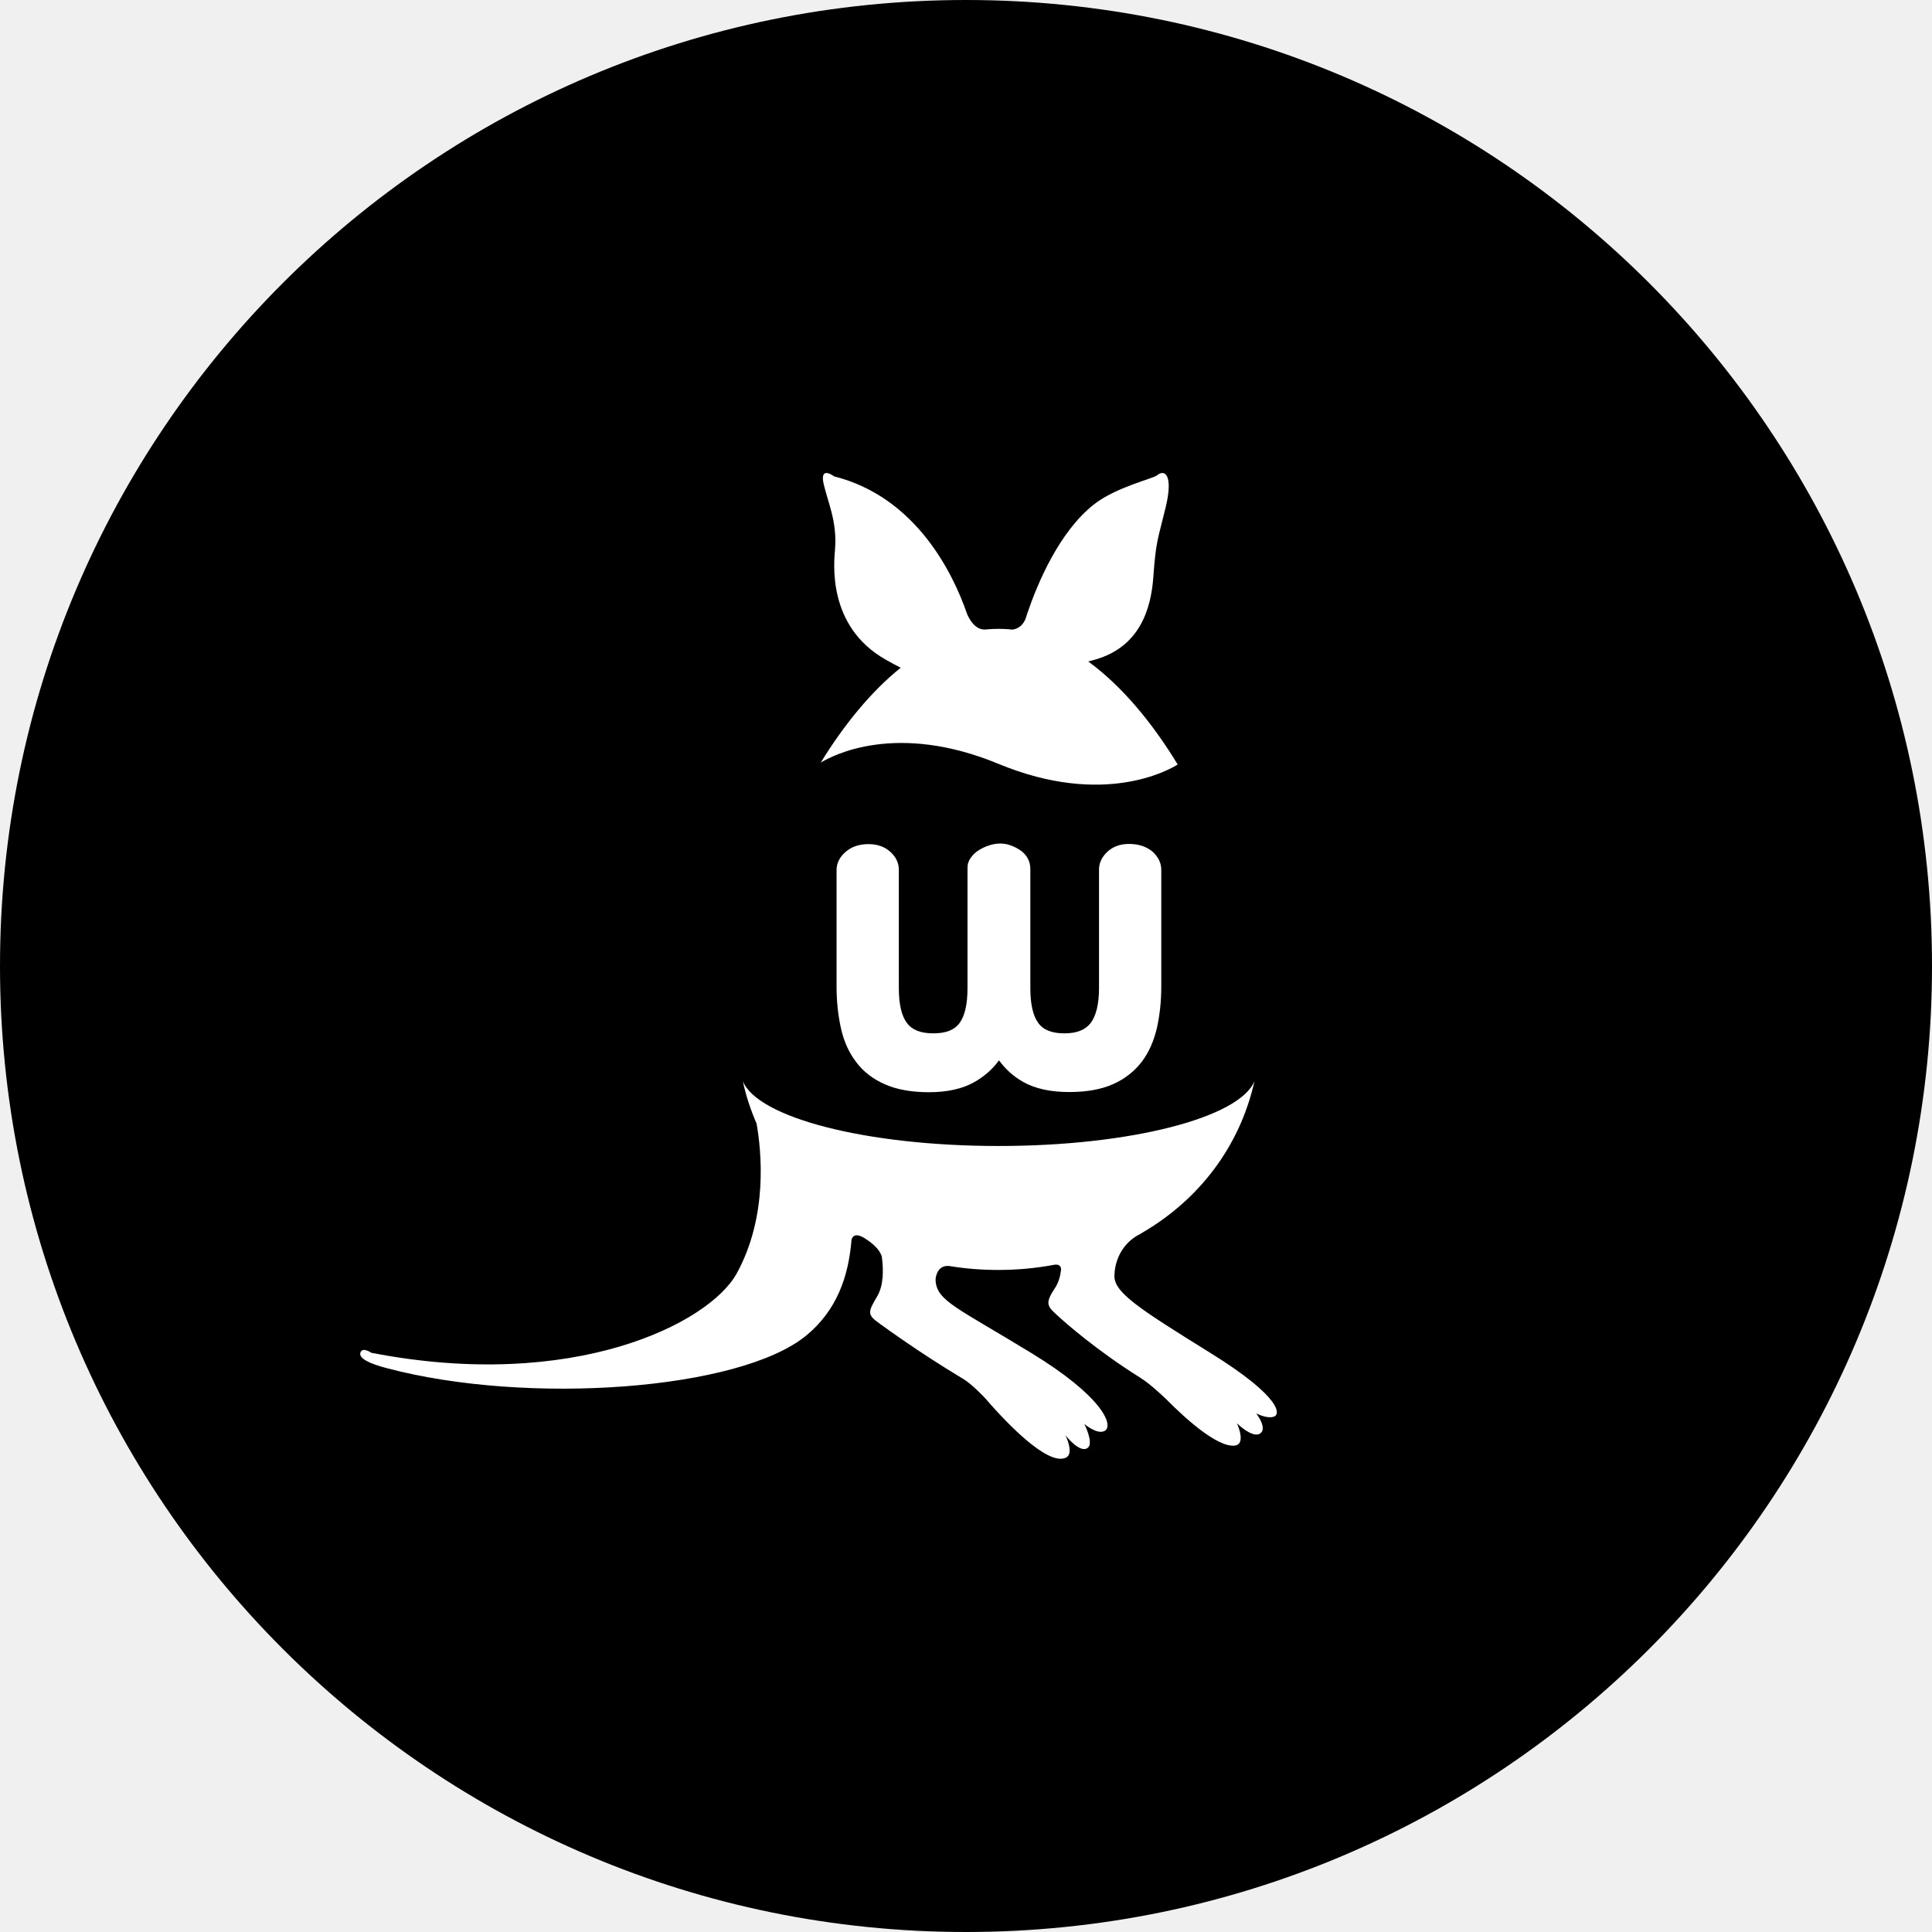
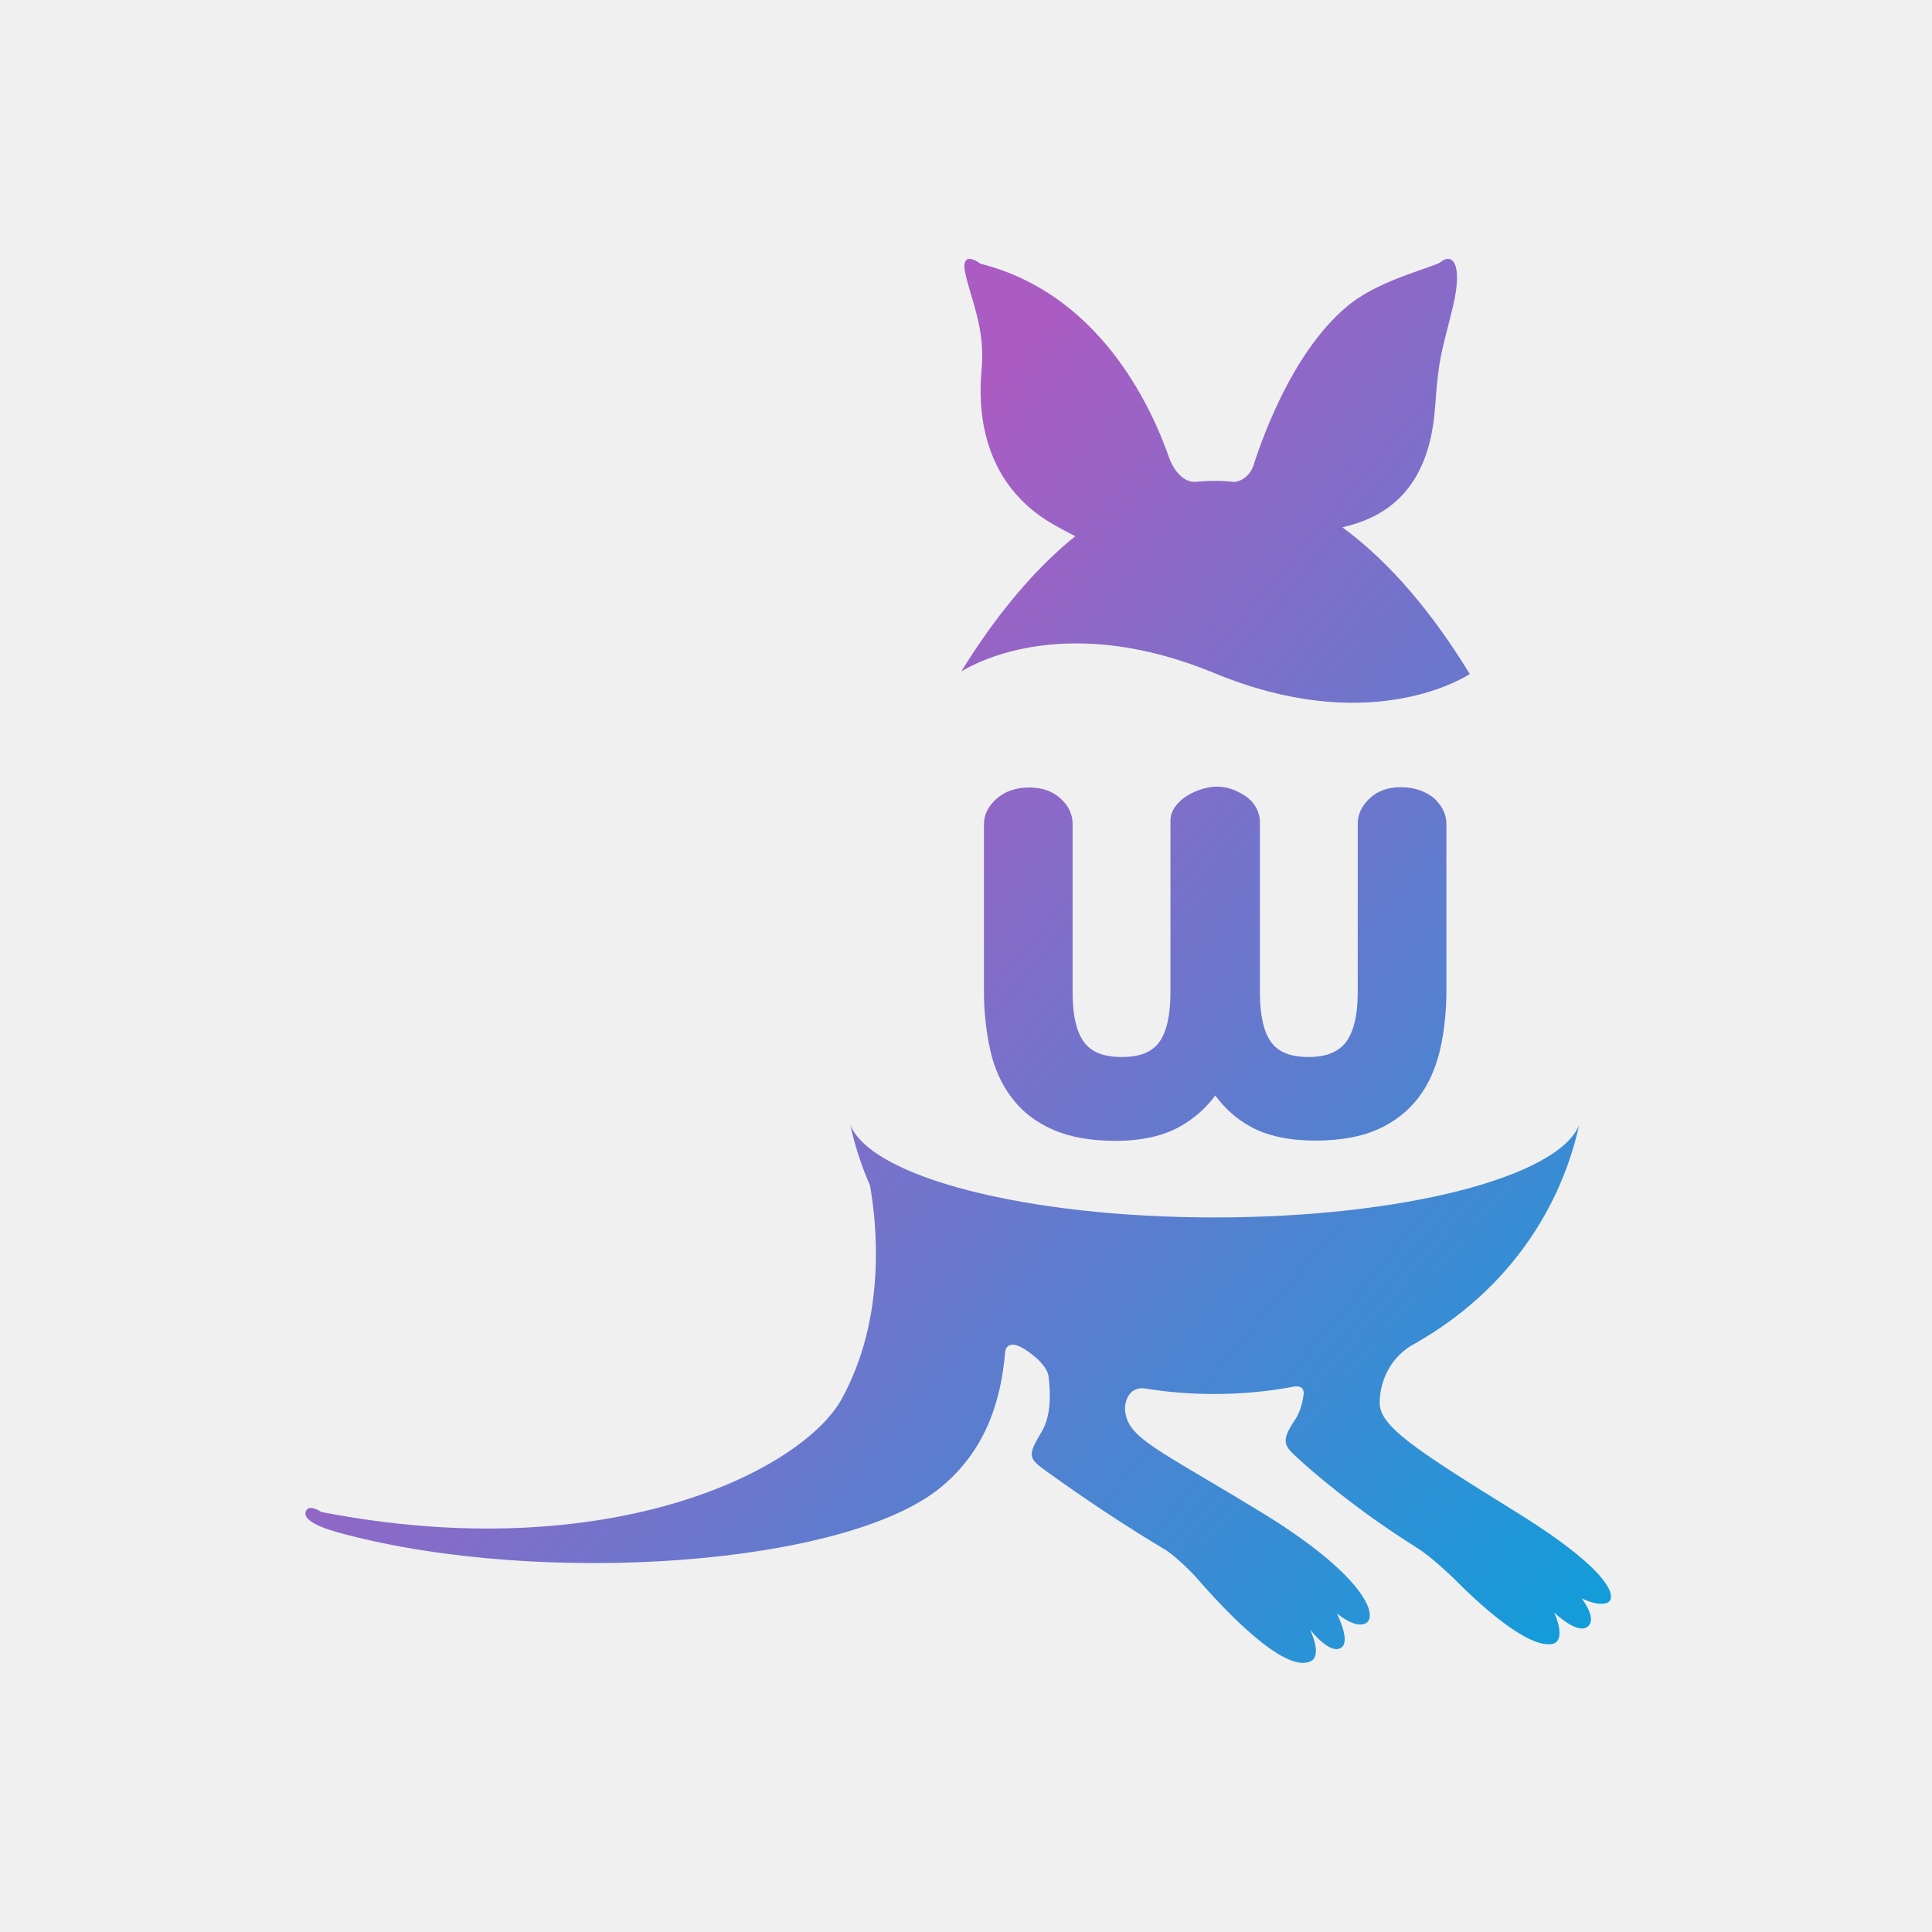
- <svg xmlns="http://www.w3.org/2000/svg" width="1024px" height="1024px" viewBox="0 0 1024 1024">
-   <style>
-       .st0{fill:#fff}
-    </style>
-   <g id="Icon">
-     <circle cx="512" cy="512" r="512" />
-     <path class="st0" d="M435 404.2c6.3-3.8 40-21.8 94.3.7 55.9 23.1 90.6 3 94.9.3-13.5-22.2-29.6-41.6-47.4-54.6 1.2-.3 2.4-.7 3.7-1 23.6-6.8 29.6-26.8 30.8-43.9 1.4-19.4 2.4-19.7 6.6-37.1 4-16.8-.5-20.1-4.6-16.7-2.2 1.8-21.7 6.3-33.3 15.3-18.7 14.6-30.2 42.3-35.4 57.6-.1.2-.8 2.4-1 3.1-2.4 5.9-7.3 5.8-7.3 5.8-2.3-.3-4.7-.4-7.1-.4-2.1 0-4.2.1-6.3.3h-.1c-6.2.9-9.6-6.6-10.3-8.4-7.2-20.8-26.7-61.7-70.4-72.7 0 0-7.9-6.1-5.5 4.2 2.3 9.8 7.1 19.8 6 34.2-.5 6.7-4.6 40.9 26.8 58.7 3 1.7 5.6 3.1 8 4.3-15.7 12.6-30.1 30.3-42.4 50.3zM641.4 717c-38.5-23.9-51.5-32.3-50.7-41.4 0 0 0-1.5.4-3.8.9-4.8 3.9-13.1 13.3-17.8.3-.2.6-.3.8-.5 30-17.4 51.9-45.5 59.7-80.5-7.8 19.3-65.5 34.4-135.6 34.4s-127.8-15-135.6-34.4c1.7 7.9 4.2 15.4 7.3 22.5 2.6 14.7 6.1 49.2-10.5 79.4-14.6 26.6-86.7 62.9-193.7 42.1 0 0-4.3-3-5.6-.5-1.9 3.6 5.9 6.6 14 8.7 74.5 19.7 186.9 11.7 222.2-17.4 16.1-13.3 22.3-31.1 23.9-50.4 0 0 .4-5 6.7-1.3 1.8 1.1 8.3 5.3 9.4 10.1.9 6.8 1 15.2-2.6 21.1-5 8.4-5.1 9.6 1.5 14.3 4.1 2.9 20.7 15.1 43.8 29 .1 0 .1.1.2.1 4.9 2.9 11.7 10.2 11.7 10.2 10.4 12.1 33.1 36.3 42.9 31.7 4.7-2.1-.2-11.9-.2-11.9s7.8 10.1 11.9 6.6c3.2-2.6-1.9-12.6-1.9-12.6s6.8 5.9 10.8 3.7c4.9-2.7-.7-18.1-39.4-41.6-38.7-23.6-49.2-27.2-50.2-37.7v-1.4c.3-2.3 1.6-7.2 7.2-6.7 8.4 1.4 17 2.1 25.9 2.1 10.1 0 20-.9 29.5-2.7 0 0 .5-.1.6-.1 1.1-.1 3.3-.1 3.3 2.6-.4 3.4-1.3 6.9-3.3 9.9-5.7 8.5-3.8 9.7 2.1 15.1 3.7 3.4 20.4 18.1 43.3 32.4l.1.1c4.9 2.9 13.3 11 13.3 11 9.5 9.6 27 25.8 36.5 24.8 6.4-.7 1.2-11.8 1.2-11.8s8.1 7.9 12.1 5.5c4.5-2.6-1.9-10.8-1.9-10.8s5.2 2.8 8.9 1.9c4.3-.7 5.3-10.1-33.3-34z" />
-     <path class="st0" d="M598.4 447.3c-4.6 0-8.5 1.4-11.4 4.1-3 2.8-4.5 6-4.5 9.5v62.8c0 8.4-1.5 14.6-4.4 18.5-2.9 3.7-7.4 5.5-13.9 5.5-6.7 0-11.2-1.8-13.9-5.5-2.8-3.8-4.2-10.1-4.2-18.5v-63.1c0-4.3-2-7.8-5.7-10.2-5-3.2-10.1-4.3-16.2-2.3-1.9.6-3.6 1.4-5.2 2.4-1.7 1-3.1 2.3-4.3 3.9-1.3 1.7-1.9 3.5-1.9 5.5v63.8c0 8.4-1.4 14.7-4.2 18.5-2.7 3.7-7.2 5.5-13.9 5.5s-11.3-1.8-14-5.5c-2.9-3.8-4.3-10.1-4.3-18.5V461c0-3.6-1.5-6.8-4.5-9.5-2.9-2.7-6.9-4.1-11.6-4.1-4.9 0-9 1.4-12.1 4.1-3.2 2.8-4.8 6-4.8 9.6V523c0 7.8.8 15.1 2.3 21.9 1.5 6.9 4.2 12.9 8 17.9 3.8 5.1 8.9 9.1 15.3 11.9 6.3 2.8 14.2 4.2 23.4 4.2 9.6 0 17.7-1.8 23.9-5.3 5.3-3 9.7-6.8 13.2-11.6 3.4 4.7 7.7 8.6 12.9 11.5 6.2 3.5 14.4 5.3 24.3 5.3 9.2 0 17.1-1.4 23.3-4.2 6.3-2.8 11.4-6.9 15.2-11.9 3.8-5 6.4-11.1 8-17.9 1.5-6.7 2.3-14.1 2.3-21.9V461c0-3.6-1.6-6.8-4.6-9.6-3.3-2.7-7.4-4.1-12.5-4.1z" />
+ <svg xmlns="http://www.w3.org/2000/svg" xmlns:xlink="http://www.w3.org/1999/xlink" id="wallabag" viewBox="0 0 1024 1024" version="1.1">
+   <defs id="defs7">
+     <linearGradient id="linear-gradient" x1="110.25" y1="213.3" x2="496.14" y2="436.09" gradientUnits="userSpaceOnUse">
+       <stop offset="0" stop-color="#aa5cc3" id="stop2" />
+       <stop offset="1" stop-color="#00a4dc" id="stop4" />
+     </linearGradient>
+     <linearGradient xlink:href="#linear-gradient" id="linearGradient207" gradientUnits="userSpaceOnUse" x1="306.663" y1="466.228" x2="702.744" y2="802.048" />
+     <linearGradient xlink:href="#linear-gradient" id="linearGradient209" gradientUnits="userSpaceOnUse" x1="328.898" y1="477.345" x2="702.744" y2="798.342" />
+   </defs>
+   <g id="g15" transform="matrix(1.42431,0,0,1.42431,-110.0364,-219.8589)">
+     <path class="st0" d="m 435,404.2 c 6.3,-3.8 40,-21.8 94.3,0.7 55.9,23.1 90.6,3 94.9,0.3 -13.5,-22.2 -29.6,-41.6 -47.4,-54.6 1.2,-0.3 2.4,-0.7 3.7,-1 23.6,-6.8 29.6,-26.8 30.8,-43.9 1.4,-19.4 2.4,-19.7 6.6,-37.1 4,-16.8 -0.5,-20.1 -4.6,-16.7 -2.2,1.8 -21.7,6.3 -33.3,15.3 -18.7,14.6 -30.2,42.3 -35.4,57.6 -0.1,0.2 -0.8,2.4 -1,3.1 -2.4,5.9 -7.3,5.8 -7.3,5.8 -2.3,-0.3 -4.7,-0.4 -7.1,-0.4 -2.1,0 -4.2,0.1 -6.3,0.3 h -0.1 c -6.2,0.9 -9.6,-6.6 -10.3,-8.4 -7.2,-20.8 -26.7,-61.7 -70.4,-72.7 0,0 -7.9,-6.1 -5.5,4.2 2.3,9.8 7.1,19.8 6,34.2 -0.5,6.7 -4.6,40.9 26.8,58.7 3,1.7 5.6,3.1 8,4.3 -15.7,12.6 -30.1,30.3 -42.4,50.3 z M 641.4,717 c -38.5,-23.9 -51.5,-32.3 -50.7,-41.4 0,0 0,-1.5 0.4,-3.8 0.9,-4.8 3.9,-13.1 13.3,-17.8 0.3,-0.2 0.6,-0.3 0.8,-0.5 30,-17.4 51.9,-45.5 59.7,-80.5 -7.8,19.3 -65.5,34.4 -135.6,34.4 -70.1,0 -127.8,-15 -135.6,-34.4 1.7,7.9 4.2,15.4 7.3,22.5 2.6,14.7 6.1,49.2 -10.5,79.4 -14.6,26.6 -86.7,62.9 -193.7,42.1 0,0 -4.3,-3 -5.6,-0.5 -1.9,3.6 5.9,6.6 14,8.7 74.5,19.7 186.9,11.7 222.2,-17.4 16.1,-13.3 22.3,-31.1 23.9,-50.4 0,0 0.4,-5 6.7,-1.3 1.8,1.1 8.3,5.3 9.4,10.1 0.9,6.8 1,15.2 -2.6,21.1 -5,8.4 -5.1,9.6 1.5,14.3 4.1,2.9 20.7,15.1 43.8,29 0.1,0 0.1,0.1 0.2,0.1 4.9,2.9 11.7,10.2 11.7,10.2 10.4,12.1 33.1,36.3 42.9,31.7 4.7,-2.1 -0.2,-11.9 -0.2,-11.9 0,0 7.8,10.1 11.9,6.6 3.2,-2.6 -1.9,-12.6 -1.9,-12.6 0,0 6.8,5.9 10.8,3.7 4.9,-2.7 -0.7,-18.1 -39.4,-41.6 -38.7,-23.6 -49.2,-27.2 -50.2,-37.7 v -1.4 c 0.3,-2.3 1.6,-7.2 7.2,-6.7 8.4,1.4 17,2.1 25.9,2.1 10.1,0 20,-0.9 29.5,-2.7 0,0 0.5,-0.1 0.6,-0.1 1.1,-0.1 3.3,-0.1 3.3,2.6 -0.4,3.4 -1.3,6.9 -3.3,9.9 -5.7,8.5 -3.8,9.7 2.1,15.1 3.7,3.4 20.4,18.1 43.3,32.4 l 0.1,0.1 c 4.9,2.9 13.3,11 13.3,11 9.5,9.6 27,25.8 36.5,24.8 6.4,-0.7 1.2,-11.8 1.2,-11.8 0,0 8.1,7.9 12.1,5.5 4.5,-2.6 -1.9,-10.8 -1.9,-10.8 0,0 5.2,2.8 8.9,1.9 4.3,-0.7 5.3,-10.1 -33.3,-34 z" fill="url(#linear-gradient)" id="path11" style="fill:url(#linearGradient207)" />
+     <path class="st0" d="m 598.4,447.3 c -4.6,0 -8.5,1.4 -11.4,4.1 -3,2.8 -4.5,6 -4.5,9.5 v 62.8 c 0,8.4 -1.5,14.6 -4.4,18.5 -2.9,3.7 -7.4,5.5 -13.9,5.5 -6.7,0 -11.2,-1.8 -13.9,-5.5 -2.8,-3.8 -4.2,-10.1 -4.2,-18.5 v -63.1 c 0,-4.3 -2,-7.8 -5.7,-10.2 -5,-3.2 -10.1,-4.3 -16.2,-2.3 -1.9,0.6 -3.6,1.4 -5.2,2.4 -1.7,1 -3.1,2.3 -4.3,3.9 -1.3,1.7 -1.9,3.5 -1.9,5.5 v 63.8 c 0,8.4 -1.4,14.7 -4.2,18.5 -2.7,3.7 -7.2,5.5 -13.9,5.5 -6.7,0 -11.3,-1.8 -14,-5.5 -2.9,-3.8 -4.3,-10.1 -4.3,-18.5 V 461 c 0,-3.6 -1.5,-6.8 -4.5,-9.5 -2.9,-2.7 -6.9,-4.1 -11.6,-4.1 -4.9,0 -9,1.4 -12.1,4.1 -3.2,2.8 -4.8,6 -4.8,9.6 V 523 c 0,7.8 0.8,15.1 2.3,21.9 1.5,6.9 4.2,12.9 8,17.9 3.8,5.1 8.9,9.1 15.3,11.9 6.3,2.8 14.2,4.2 23.4,4.2 9.6,0 17.7,-1.8 23.9,-5.3 5.3,-3 9.7,-6.8 13.2,-11.6 3.4,4.7 7.7,8.6 12.9,11.5 6.2,3.5 14.4,5.3 24.3,5.3 9.2,0 17.1,-1.4 23.3,-4.2 6.3,-2.8 11.4,-6.9 15.2,-11.9 3.8,-5 6.4,-11.1 8,-17.9 1.5,-6.7 2.3,-14.1 2.3,-21.9 V 461 c 0,-3.6 -1.6,-6.8 -4.6,-9.6 -3.3,-2.7 -7.4,-4.1 -12.5,-4.1 z" fill="url(#linear-gradient)" id="path13" style="fill:url(#linearGradient209)" />
  </g>
</svg>
